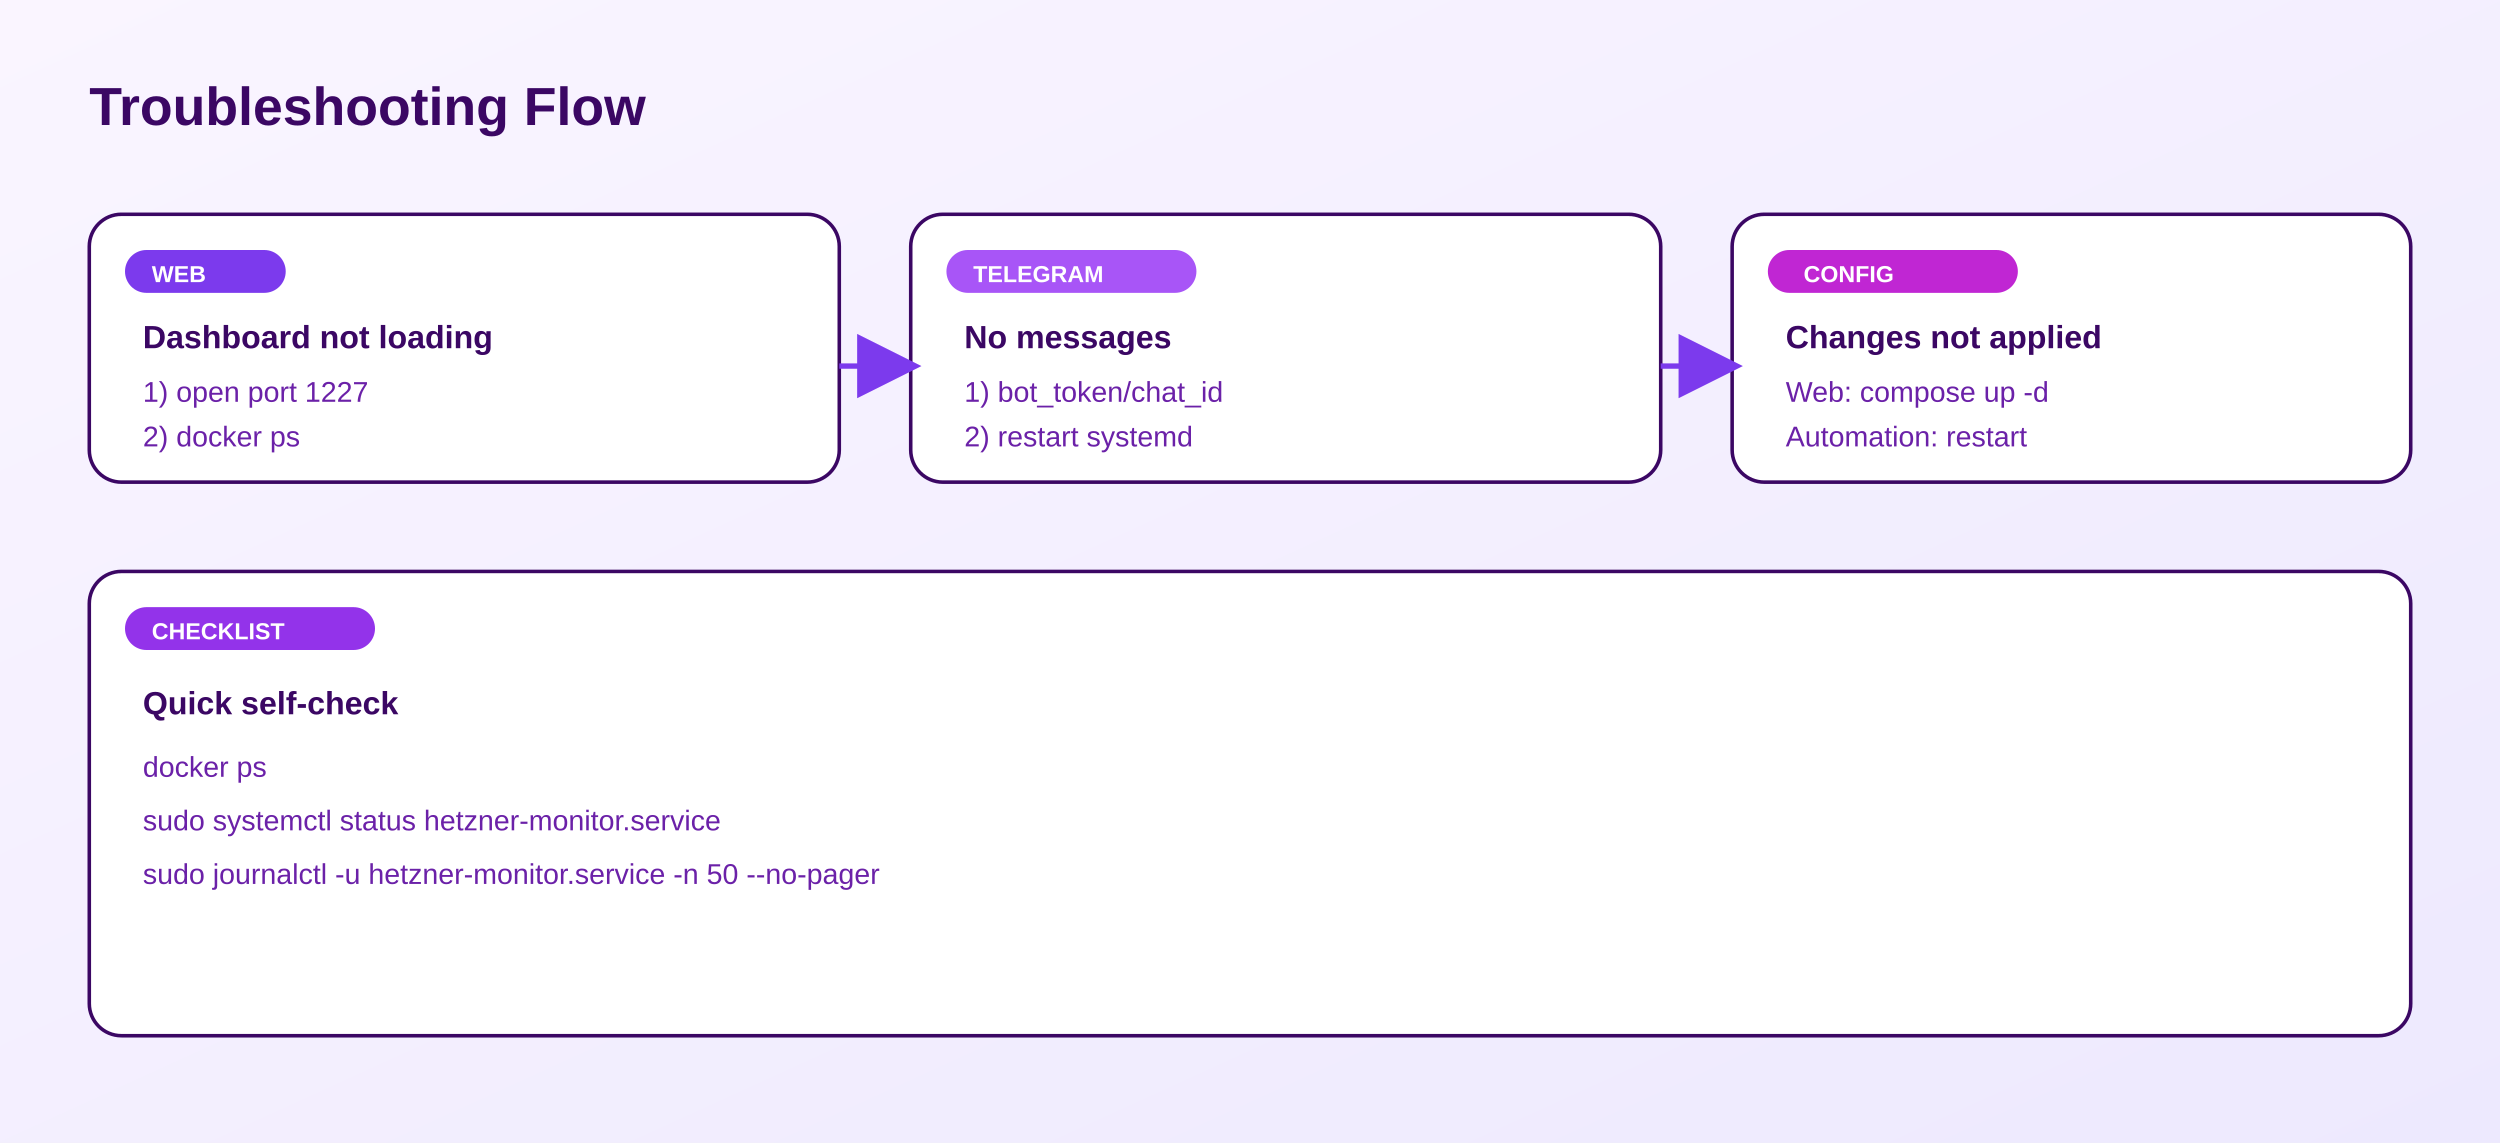
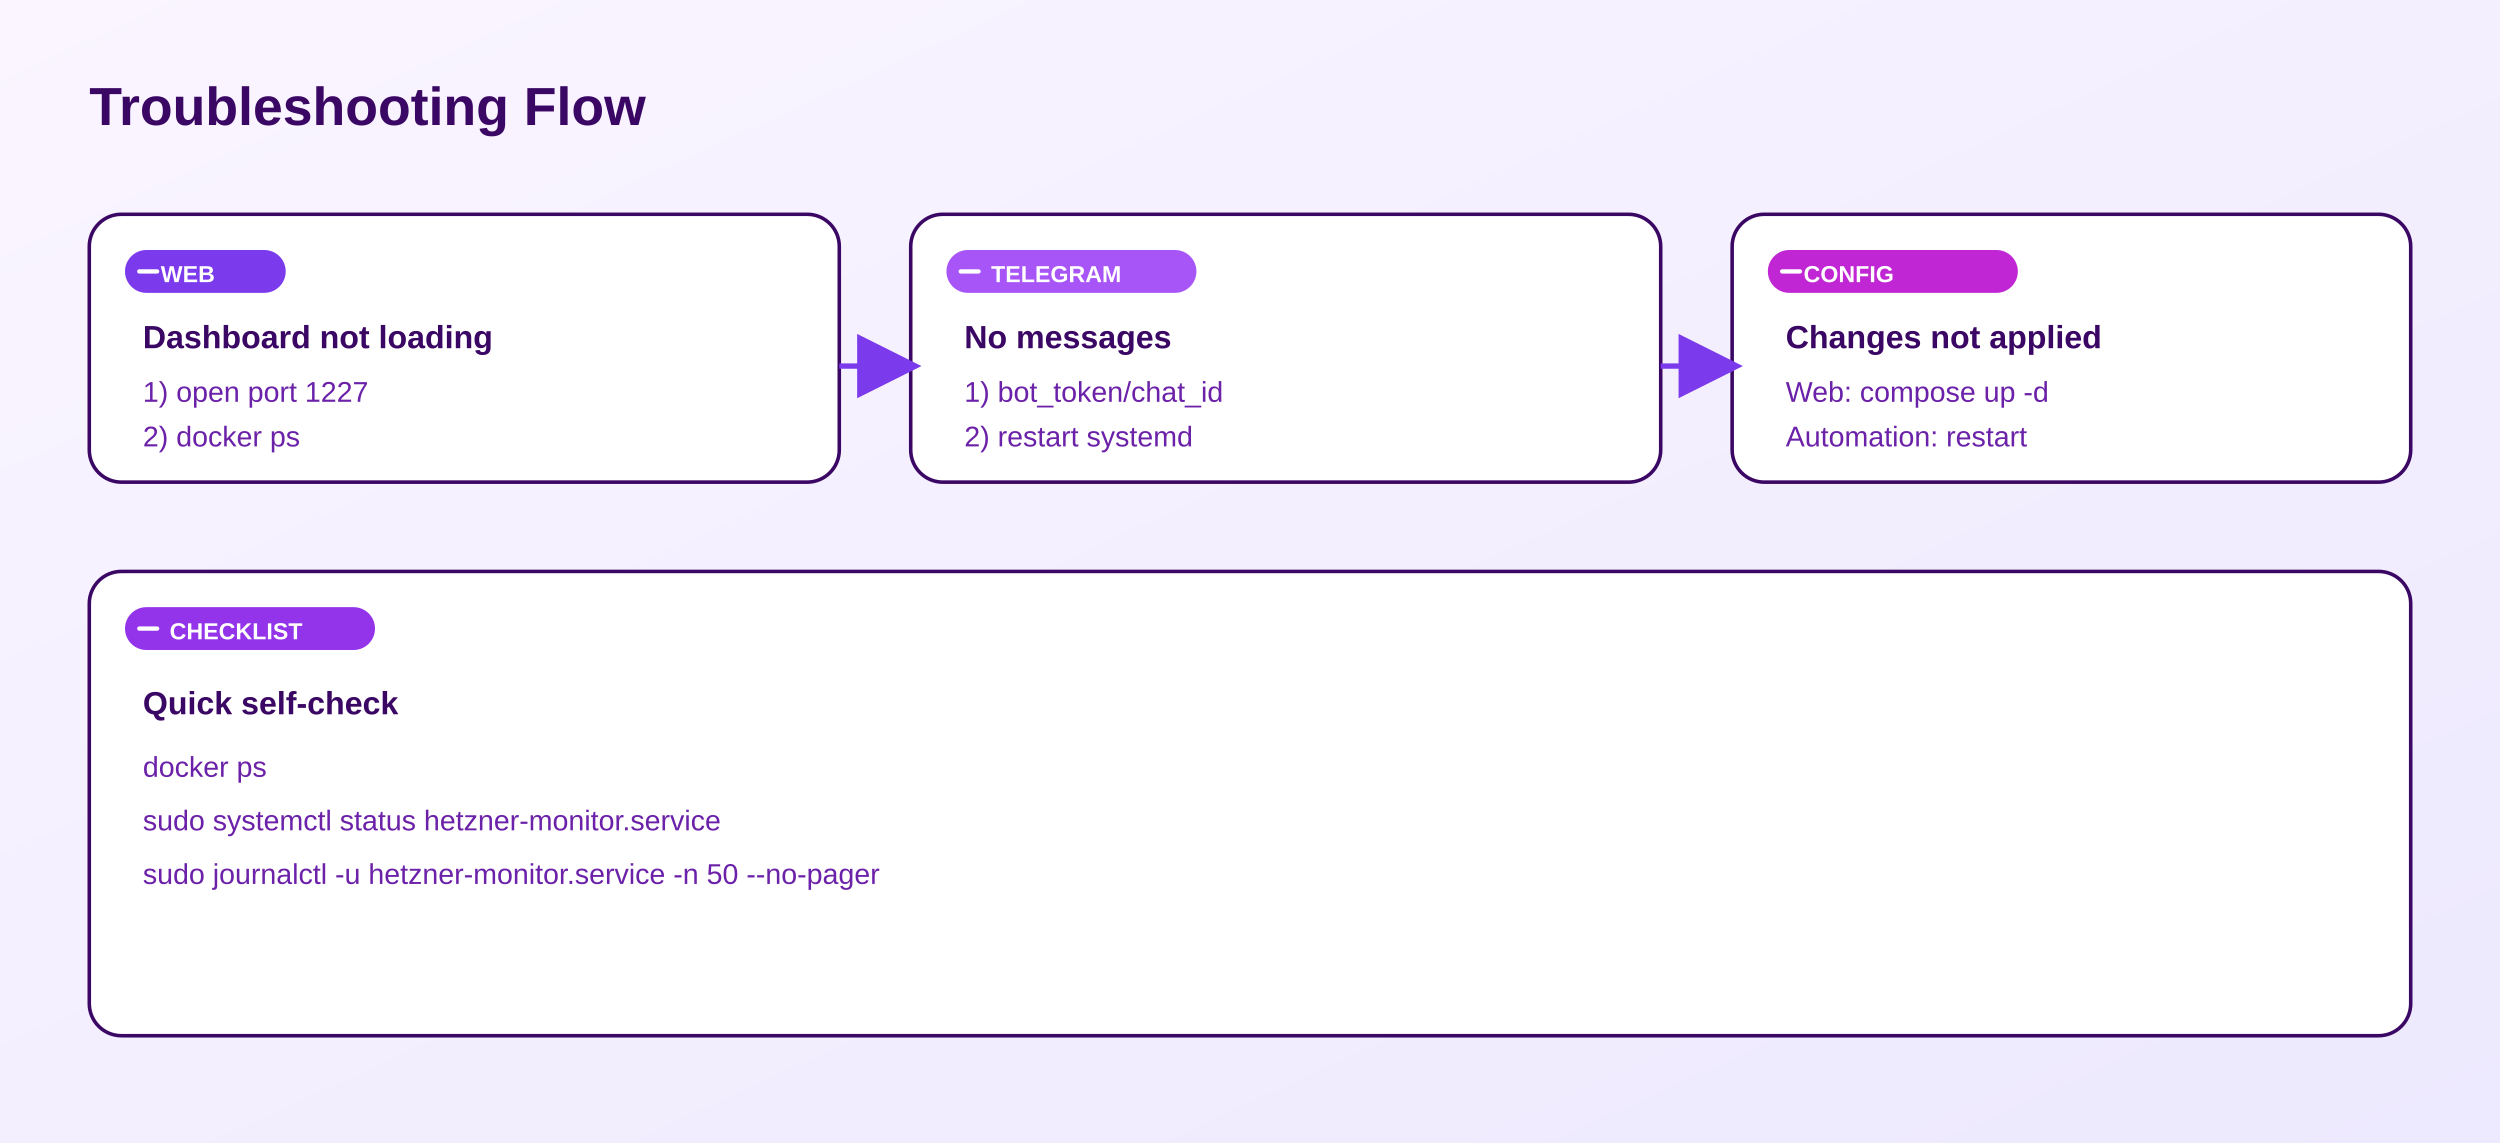
<svg xmlns="http://www.w3.org/2000/svg" width="1400" height="640" viewBox="0 0 1400 640">
  <defs>
    <linearGradient id="bg" x1="0" x2="1" y1="0" y2="1">
      <stop offset="0%" stop-color="#faf5ff" />
      <stop offset="100%" stop-color="#ede9fe" />
    </linearGradient>
    <style>
      .title { font: 800 30px "Arial Rounded MT Bold", "Trebuchet MS", Arial, sans-serif; fill: #3b0764; }
      .card { fill: #ffffff; stroke: #3b0764; stroke-width: 2; rx: 18; ry: 18; }
      .label { font: 800 18px "Arial Rounded MT Bold", "Trebuchet MS", Arial, sans-serif; fill: #3b0764; }
      .text { font: 500 16px "Arial Rounded MT Bold", "Trebuchet MS", Arial, sans-serif; fill: #6b21a8; }
      .arrow { stroke: #7c3aed; stroke-width: 3; fill: none; marker-end: url(#arrow); }
      .tag { font: 700 13px "Arial Rounded MT Bold", "Trebuchet MS", Arial, sans-serif; fill: #ffffff; }
+       .icon { stroke: #ffffff; stroke-width: 2.4; fill: none; stroke-linecap: round; stroke-linejoin: round; }
    </style>
    <marker id="arrow" markerWidth="12" markerHeight="12" refX="10" refY="6" orient="auto">
      <path d="M0,0 L12,6 L0,12 Z" fill="#7c3aed" />
    </marker>
  </defs>
  <rect x="0" y="0" width="1400" height="640" fill="url(#bg)" />
  <text x="50" y="70" class="title">Troubleshooting Flow</text>
  <rect x="50" y="120" width="420" height="150" class="card" />
  <rect x="70" y="140" width="90" height="24" rx="12" ry="12" fill="#7c3aed" />
-   <text x="85" y="158" class="tag">WEB</text>
+   <path class="icon" d="M78 152 L88 152" />
+   <text x="90" y="158" class="tag">WEB</text>
  <text x="80" y="195" class="label">Dashboard not loading</text>
  <text x="80" y="225" class="text">1) open port 1227</text>
  <text x="80" y="250" class="text">2) docker ps</text>
  <rect x="510" y="120" width="420" height="150" class="card" />
  <rect x="530" y="140" width="140" height="24" rx="12" ry="12" fill="#a855f7" />
-   <text x="545" y="158" class="tag">TELEGRAM</text>
+   <path class="icon" d="M538 152 L548 152" />
+   <text x="555" y="158" class="tag">TELEGRAM</text>
  <text x="540" y="195" class="label">No messages</text>
  <text x="540" y="225" class="text">1) bot_token/chat_id</text>
  <text x="540" y="250" class="text">2) restart systemd</text>
  <rect x="970" y="120" width="380" height="150" class="card" />
  <rect x="990" y="140" width="140" height="24" rx="12" ry="12" fill="#c026d3" />
+   <path class="icon" d="M998 152 L1008 152" />
  <text x="1010" y="158" class="tag">CONFIG</text>
  <text x="1000" y="195" class="label">Changes not applied</text>
  <text x="1000" y="225" class="text">Web: compose up -d</text>
  <text x="1000" y="250" class="text">Automation: restart</text>
  <path d="M470 205 L510 205" class="arrow" />
  <path d="M930 205 L970 205" class="arrow" />
  <rect x="50" y="320" width="1300" height="260" class="card" />
  <rect x="70" y="340" width="140" height="24" rx="12" ry="12" fill="#9333ea" />
-   <text x="85" y="358" class="tag">CHECKLIST</text>
+   <path class="icon" d="M78 352 L88 352" />
+   <text x="95" y="358" class="tag">CHECKLIST</text>
  <text x="80" y="400" class="label">Quick self-check</text>
  <text x="80" y="435" class="text">docker ps</text>
  <text x="80" y="465" class="text">sudo systemctl status hetzner-monitor.service</text>
  <text x="80" y="495" class="text">sudo journalctl -u hetzner-monitor.service -n 50 --no-pager</text>
</svg>
